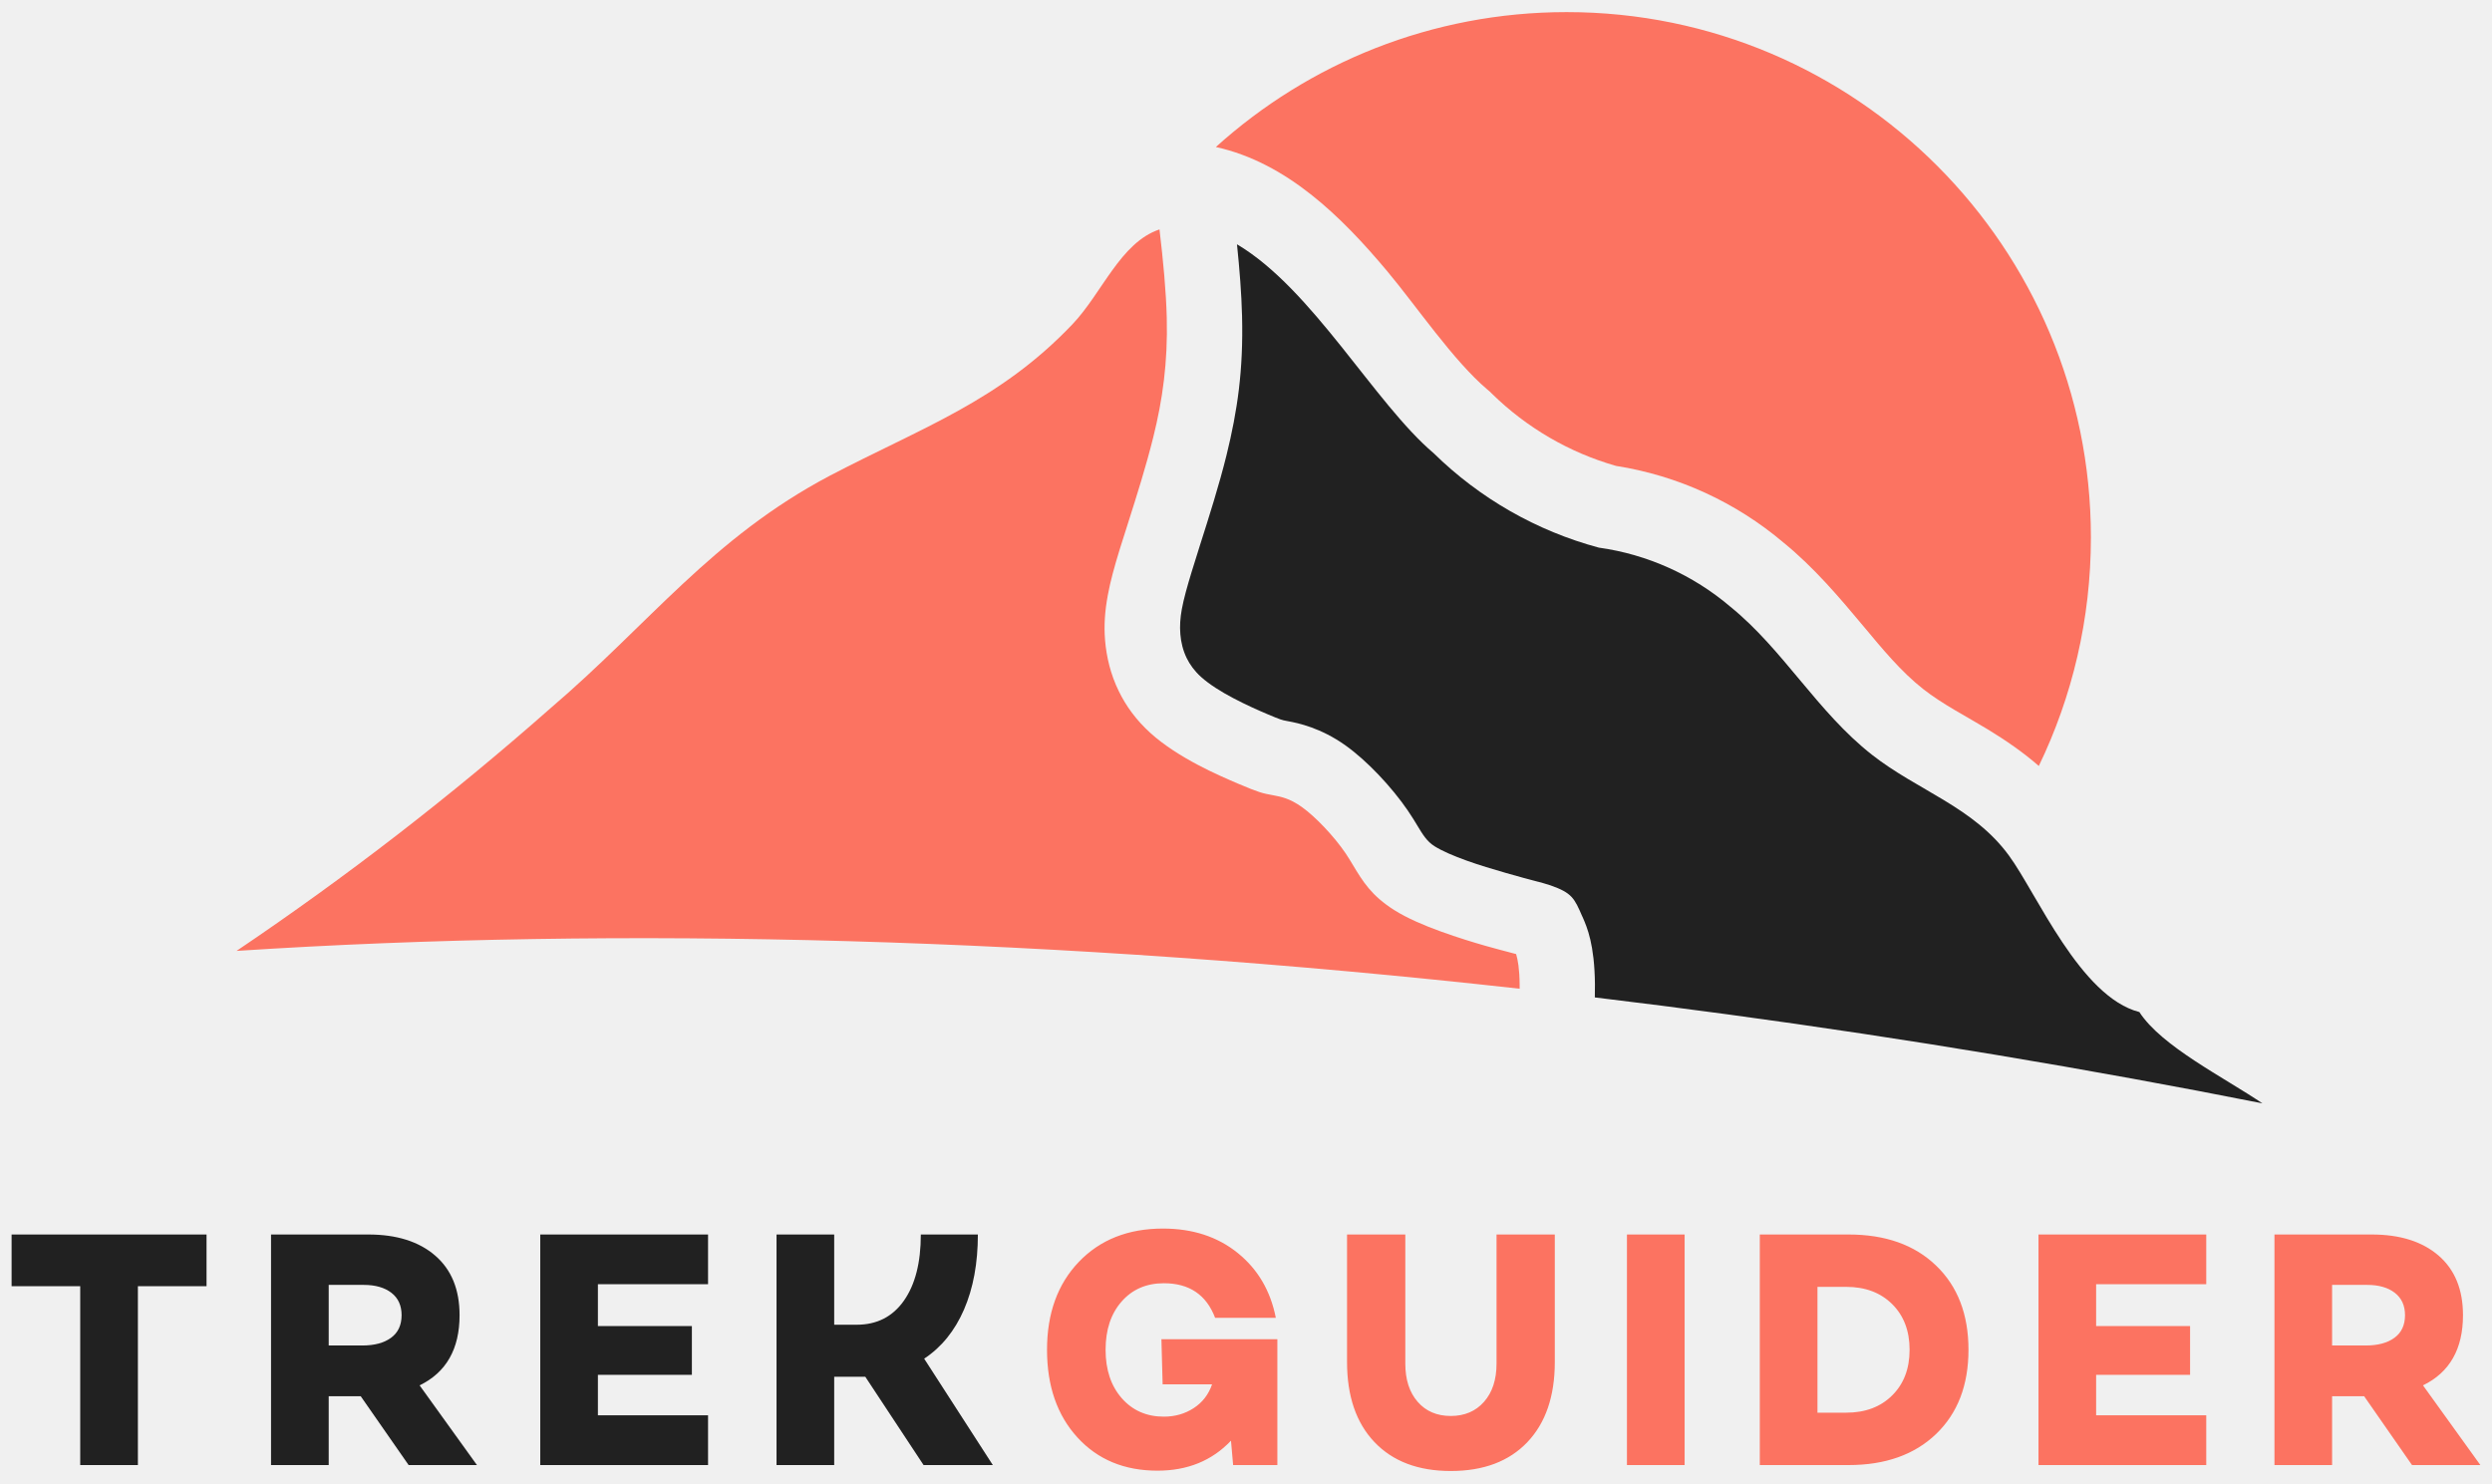
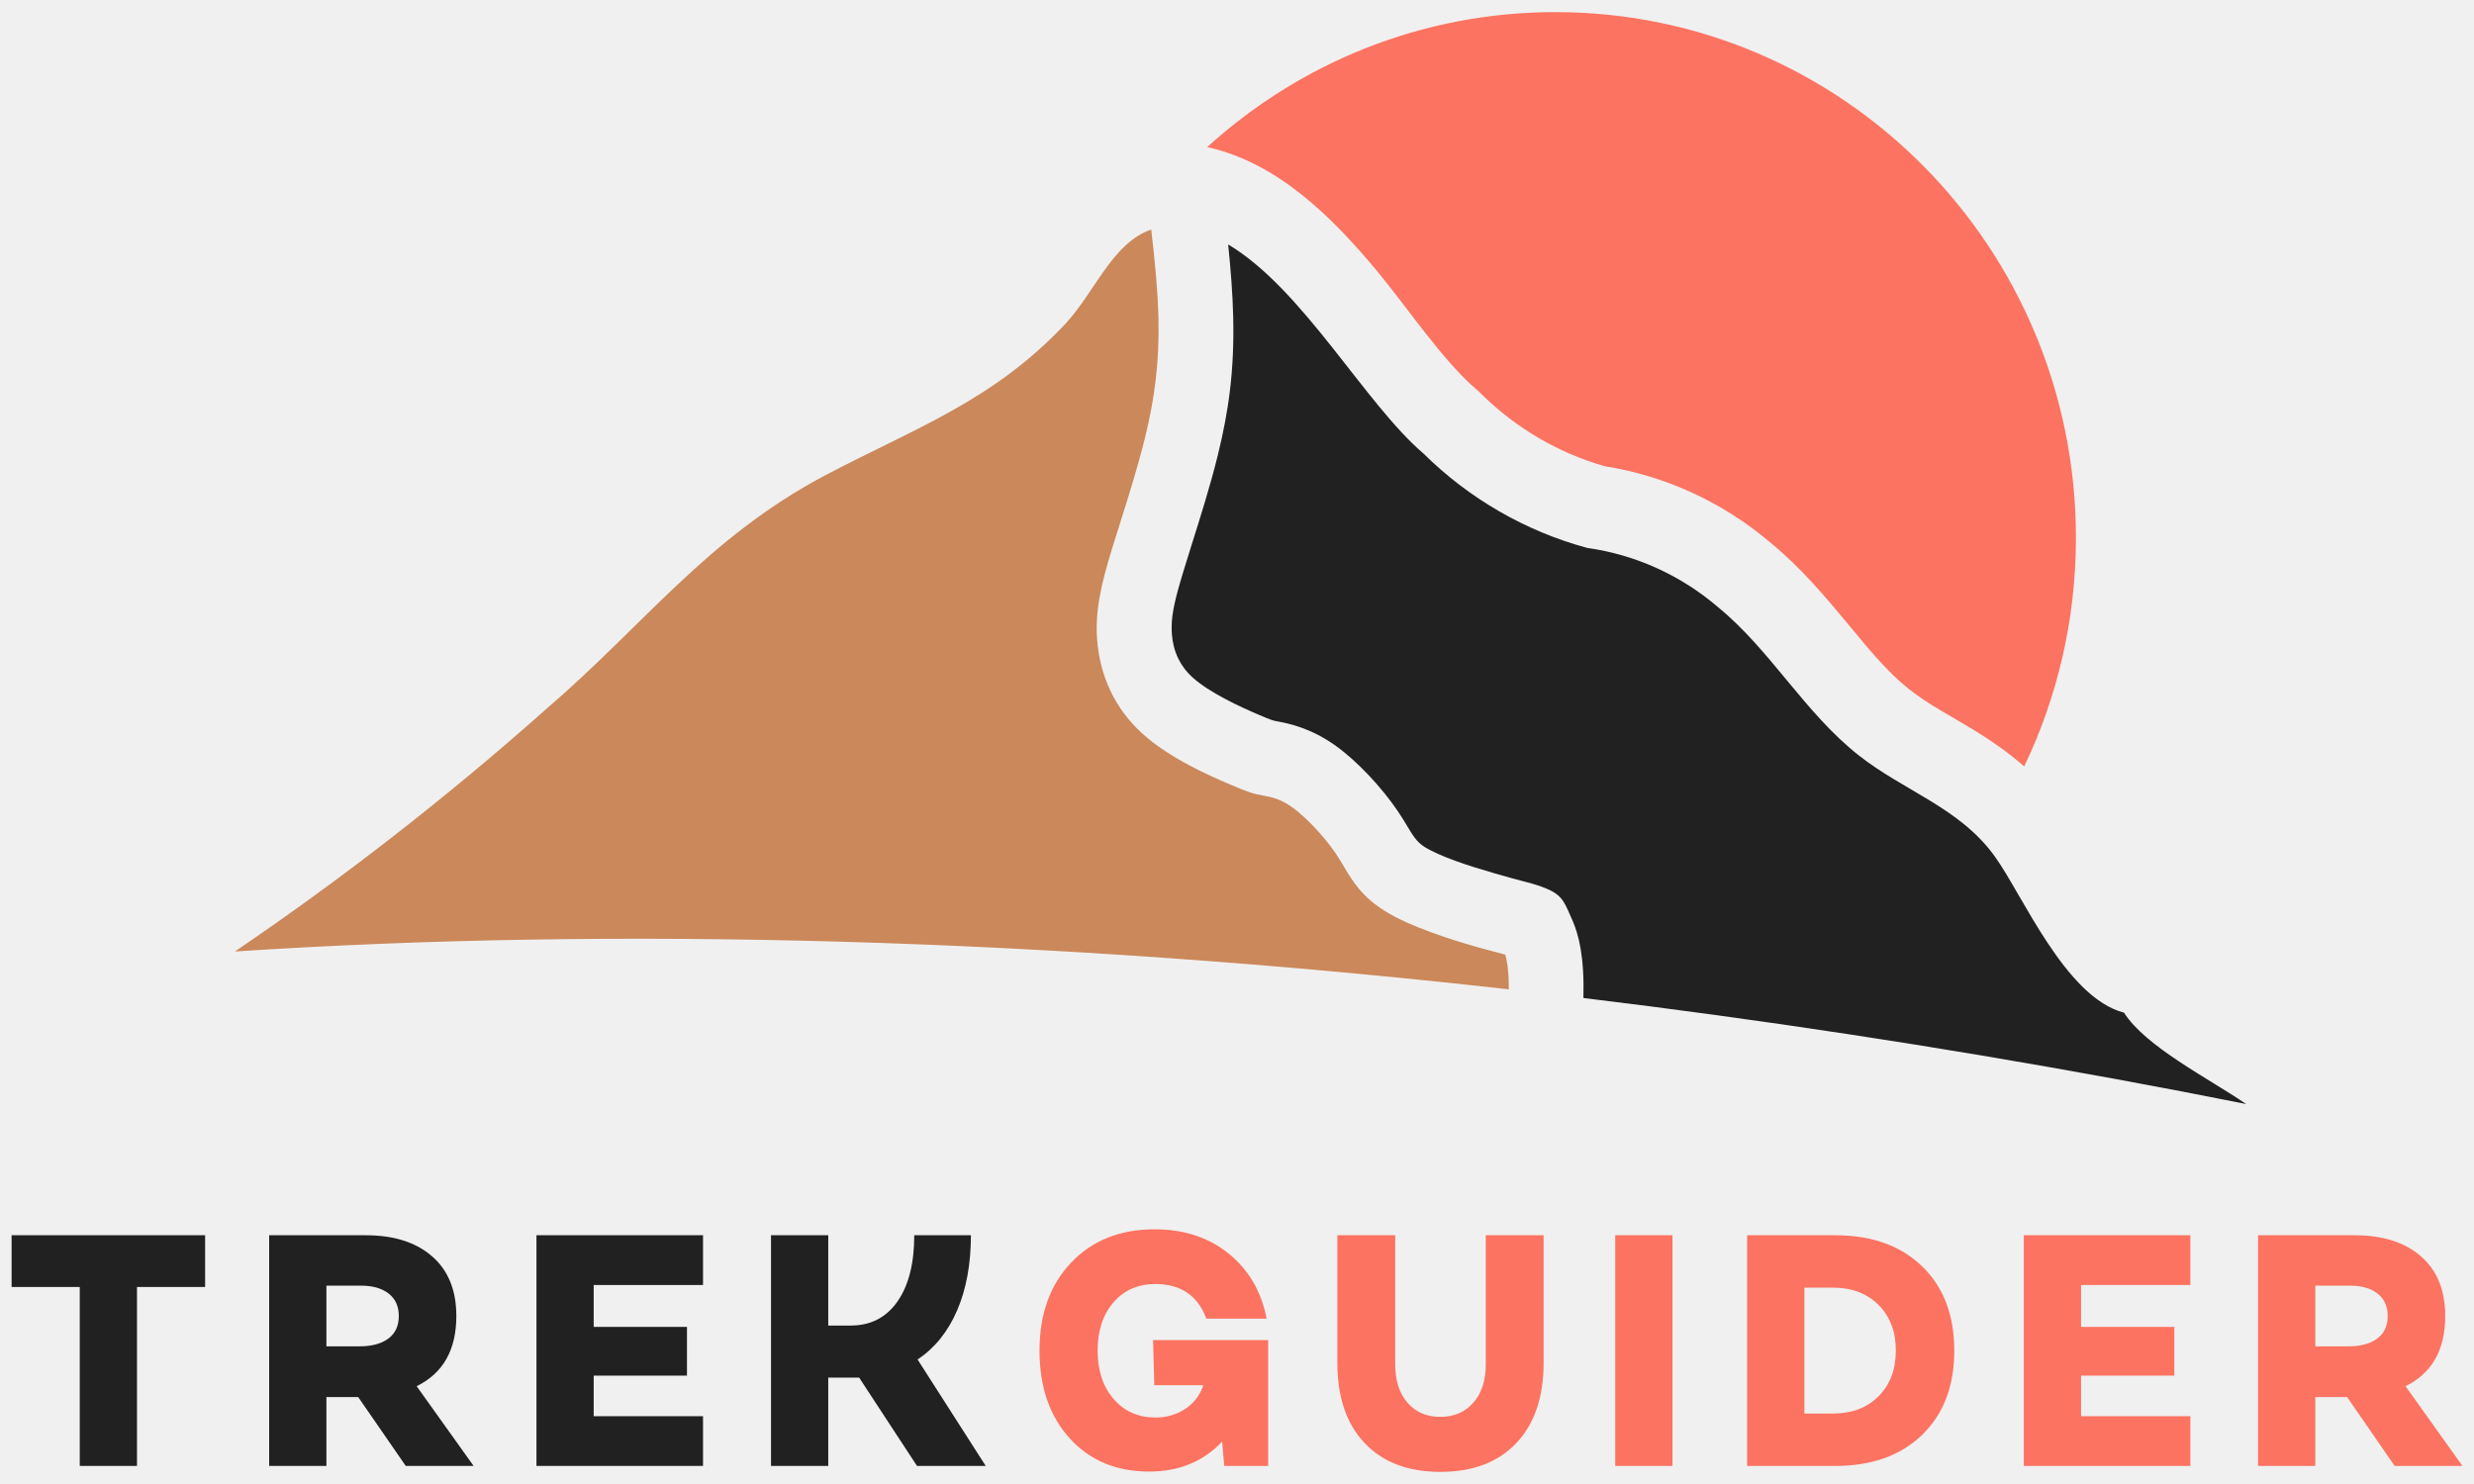
- <svg xmlns="http://www.w3.org/2000/svg" width="84" height="50" viewBox="0 0 84 50" fill="none">
-   <g clip-path="url(#clip0_1534_21774)">
-     <path fill-rule="evenodd" clip-rule="evenodd" d="M39.084 7.734C37.764 8.177 37.15 9.882 36.149 10.933C33.681 13.526 31.074 14.413 27.969 16.039C23.988 18.143 21.898 21.025 18.544 23.887C15.21 26.828 11.67 29.567 7.973 32.058C20.876 31.215 35.656 31.601 51.224 33.333C51.225 33.287 51.225 33.242 51.224 33.198C51.219 32.657 51.162 32.353 51.105 32.164L51.054 32.151C50.764 32.075 50.374 31.973 50.066 31.885C49.664 31.77 49.144 31.612 48.569 31.404C47.993 31.196 47.427 30.953 46.999 30.683C46.227 30.194 45.943 29.724 45.604 29.162C45.52 29.023 45.432 28.876 45.352 28.76C45.163 28.483 44.907 28.169 44.627 27.875C44.376 27.612 44.116 27.374 43.884 27.208C43.675 27.06 43.494 26.971 43.343 26.917C43.194 26.864 43.05 26.835 42.948 26.817L42.907 26.809C42.551 26.743 42.454 26.726 41.729 26.418C41.385 26.271 40.881 26.053 40.383 25.789C39.827 25.495 39.246 25.134 38.782 24.715C38.301 24.281 37.954 23.8 37.712 23.302C37.434 22.733 37.296 22.145 37.249 21.581C37.209 21.084 37.243 20.604 37.34 20.076C37.426 19.604 37.562 19.112 37.739 18.534C37.78 18.399 37.904 18.012 38.034 17.602C38.311 16.731 38.628 15.733 38.876 14.733C39.032 14.103 39.154 13.482 39.233 12.819C39.313 12.152 39.348 11.463 39.329 10.708C39.306 9.82 39.211 8.805 39.084 7.734Z" fill="#FC7361" />
-     <path fill-rule="evenodd" clip-rule="evenodd" d="M76.261 37.198C74.962 36.318 72.861 35.277 72.113 34.119C70.122 33.61 68.659 30.13 67.724 28.853C66.53 27.208 64.649 26.66 63.097 25.443C61.256 23.997 60.111 21.902 58.33 20.457C57.07 19.384 55.53 18.69 53.892 18.462C51.797 17.9 49.877 16.801 48.328 15.281C46.337 13.597 44.24 9.74 41.696 8.236C41.784 9.08 41.847 9.892 41.867 10.648C41.89 11.562 41.851 12.367 41.761 13.119C41.67 13.876 41.527 14.6 41.344 15.342C41.093 16.357 40.751 17.432 40.452 18.37C40.374 18.614 40.3 18.847 40.167 19.282C40.016 19.778 39.902 20.185 39.837 20.536C39.783 20.832 39.764 21.102 39.787 21.381C39.809 21.648 39.873 21.923 40 22.185C40.108 22.406 40.264 22.622 40.483 22.82C40.772 23.081 41.172 23.326 41.566 23.534C42.018 23.773 42.432 23.953 42.713 24.073C43.179 24.27 43.218 24.277 43.364 24.304L43.405 24.312C43.589 24.346 43.854 24.398 44.198 24.522C44.541 24.646 44.938 24.834 45.356 25.132C45.726 25.397 46.113 25.746 46.468 26.119C46.841 26.511 47.19 26.939 47.452 27.323C47.595 27.533 47.692 27.693 47.783 27.845C47.954 28.129 48.098 28.367 48.352 28.527C48.614 28.693 49.008 28.859 49.424 29.009C49.842 29.161 50.345 29.311 50.761 29.43C51.288 29.581 51.518 29.641 51.69 29.686C51.944 29.752 52.115 29.797 52.263 29.848C52.99 30.104 53.067 30.277 53.337 30.901L53.339 30.9L53.35 30.925V30.93L53.352 30.936L53.354 30.935C53.498 31.267 53.748 31.844 53.762 33.178C53.763 33.319 53.762 33.468 53.758 33.626C59.709 34.34 65.764 35.25 71.866 36.362C73.345 36.631 74.809 36.91 76.261 37.198Z" fill="#212121" />
-     <path fill-rule="evenodd" clip-rule="evenodd" d="M52.808 0.408C62.568 0.408 70.48 8.337 70.48 18.117C70.48 20.879 69.849 23.493 68.724 25.823C68.197 25.363 67.62 24.965 66.999 24.587C66.286 24.152 65.481 23.745 64.826 23.23C64.084 22.648 63.444 21.869 62.842 21.147C61.989 20.126 61.154 19.138 60.12 18.294C58.51 16.93 56.553 16.033 54.472 15.707C52.9 15.259 51.459 14.419 50.29 13.273L50.216 13.2L50.137 13.133C48.992 12.165 47.75 10.326 46.755 9.137C45.225 7.312 43.383 5.485 40.984 4.956C44.116 2.129 48.261 0.408 52.808 0.408Z" fill="#FC7361" />
-     <path d="M6.962 41.619V43.362H4.648V49.392H2.704V43.362H0.391V41.619H6.962ZM16.077 49.392H13.774L12.159 47.071H11.08V49.392H9.136V41.619H12.417C13.37 41.619 14.12 41.856 14.668 42.329C15.217 42.803 15.491 43.473 15.491 44.339C15.491 45.479 15.042 46.268 14.144 46.705L16.077 49.392ZM11.08 43.318V45.361H12.211C12.622 45.361 12.946 45.274 13.183 45.1C13.419 44.926 13.537 44.672 13.537 44.339C13.537 44.014 13.423 43.762 13.193 43.584C12.963 43.407 12.653 43.318 12.262 43.318L11.08 43.318ZM23.867 43.295H20.154V44.706H23.322V46.349H20.154V47.715H23.867V49.392H18.211V41.619H23.867V43.295ZM33.466 49.392H31.132L29.168 46.416H28.962H28.119V49.392H26.175V41.619H28.119V44.661H28.88C29.558 44.661 30.088 44.391 30.468 43.851C30.849 43.31 31.039 42.566 31.039 41.619H32.962C32.962 42.588 32.806 43.432 32.494 44.151C32.182 44.869 31.735 45.42 31.152 45.805L33.466 49.392Z" fill="#212121" />
-     <path d="M39.016 49.581C37.898 49.581 36.998 49.207 36.316 48.459C35.634 47.711 35.293 46.727 35.293 45.505C35.293 44.276 35.651 43.288 36.367 42.54C37.084 41.793 38.028 41.419 39.2 41.419C40.201 41.419 41.041 41.693 41.72 42.241C42.398 42.788 42.827 43.518 43.005 44.428H40.959C40.664 43.651 40.088 43.262 39.231 43.262C38.642 43.262 38.167 43.468 37.807 43.879C37.447 44.289 37.267 44.832 37.267 45.505C37.267 46.179 37.449 46.723 37.812 47.138C38.176 47.552 38.649 47.76 39.231 47.76C39.608 47.76 39.944 47.663 40.239 47.471C40.534 47.278 40.739 47.012 40.856 46.671H39.19L39.149 45.15H43.057V49.392H41.566L41.494 48.57C40.856 49.244 40.03 49.581 39.016 49.581ZM48.903 49.592C47.806 49.592 46.949 49.268 46.332 48.62C45.715 47.972 45.406 47.071 45.406 45.916V41.619H47.37V45.972C47.37 46.512 47.509 46.941 47.787 47.26C48.064 47.578 48.436 47.737 48.903 47.737C49.369 47.737 49.742 47.578 50.023 47.26C50.304 46.941 50.445 46.512 50.445 45.972V41.619H52.409V45.916C52.409 47.071 52.1 47.972 51.484 48.62C50.867 49.268 50.006 49.592 48.903 49.592ZM54.841 49.392V41.619H56.785V49.392H54.841ZM59.319 49.392V41.619H62.312C63.552 41.619 64.536 41.968 65.263 42.668C65.99 43.368 66.353 44.313 66.353 45.505C66.353 46.697 65.99 47.643 65.263 48.343C64.536 49.042 63.552 49.392 62.312 49.392L59.319 49.392ZM61.263 47.626H62.229C62.874 47.626 63.391 47.432 63.782 47.043C64.173 46.655 64.368 46.142 64.368 45.505C64.368 44.869 64.173 44.356 63.782 43.967C63.391 43.579 62.874 43.384 62.229 43.384H61.263V47.626ZM74.368 43.295H70.656V44.706H73.823V46.349H70.656V47.715H74.368V49.392H68.713V41.619H74.368V43.295ZM83.608 49.392H81.304L79.69 47.071H78.61V49.392H76.667V41.619H79.947C80.9 41.619 81.65 41.856 82.199 42.329C82.747 42.803 83.022 43.473 83.022 44.339C83.022 45.479 82.573 46.268 81.674 46.705L83.608 49.392ZM78.61 43.318V45.361H79.741C80.153 45.361 80.477 45.274 80.713 45.1C80.95 44.926 81.068 44.672 81.068 44.339C81.068 44.014 80.953 43.762 80.723 43.584C80.494 43.407 80.183 43.318 79.793 43.318L78.61 43.318Z" fill="#FC7361" />
-   </g>
-   <defs>
-     <clipPath id="clip0_1534_21774">
-       <rect width="84" height="50" fill="white" />
-     </clipPath>
-   </defs>
+ <svg xmlns="http://www.w3.org/2000/svg" width="110" height="66" viewBox="0 0 110 66" fill="none">
+   <path fill-rule="evenodd" clip-rule="evenodd" d="M51.187 10.209C49.457 10.794 48.653 13.044 47.343 14.431C44.111 17.854 40.697 19.026 36.63 21.171C31.418 23.949 28.681 27.753 24.289 31.531C19.923 35.413 15.287 39.029 10.445 42.317C27.343 41.204 46.697 41.713 67.084 44C67.085 43.938 67.085 43.879 67.084 43.821C67.077 43.107 67.003 42.707 66.928 42.456L66.861 42.439C66.481 42.339 65.971 42.204 65.567 42.088C65.042 41.937 64.36 41.728 63.608 41.454C62.853 41.179 62.111 40.858 61.551 40.501C60.54 39.856 60.168 39.236 59.724 38.494C59.614 38.31 59.499 38.117 59.395 37.964C59.147 37.598 58.811 37.183 58.445 36.796C58.116 36.448 57.775 36.133 57.471 35.915C57.199 35.719 56.961 35.602 56.764 35.531C56.569 35.46 56.38 35.423 56.247 35.398L56.193 35.388C55.726 35.301 55.6 35.278 54.65 34.871C54.199 34.678 53.54 34.39 52.888 34.042C52.16 33.654 51.398 33.177 50.79 32.624C50.161 32.051 49.707 31.416 49.389 30.759C49.026 30.007 48.845 29.232 48.784 28.487C48.731 27.832 48.775 27.198 48.902 26.501C49.016 25.877 49.193 25.228 49.425 24.465C49.479 24.287 49.641 23.776 49.811 23.235C50.174 22.085 50.59 20.768 50.914 19.448C51.118 18.617 51.278 17.796 51.382 16.922C51.486 16.041 51.532 15.131 51.507 14.134C51.478 12.962 51.353 11.623 51.187 10.209Z" fill="#CB885A" />
+   <path fill-rule="evenodd" clip-rule="evenodd" d="M99.87 49.101C98.169 47.939 95.417 46.566 94.438 45.037C91.831 44.366 89.916 39.771 88.691 38.086C87.127 35.914 84.664 35.191 82.631 33.584C80.22 31.676 78.721 28.911 76.388 27.003C74.739 25.587 72.722 24.671 70.577 24.37C67.833 23.628 65.319 22.177 63.291 20.171C60.684 17.948 57.938 12.857 54.607 10.872C54.722 11.986 54.805 13.057 54.83 14.055C54.86 15.262 54.809 16.324 54.692 17.317C54.573 18.317 54.386 19.272 54.145 20.251C53.816 21.591 53.368 23.01 52.977 24.249C52.876 24.57 52.779 24.878 52.604 25.453C52.406 26.107 52.257 26.644 52.172 27.107C52.101 27.498 52.076 27.854 52.106 28.223C52.135 28.576 52.219 28.939 52.386 29.284C52.527 29.576 52.731 29.861 53.018 30.122C53.397 30.466 53.921 30.79 54.437 31.065C55.028 31.381 55.571 31.619 55.939 31.776C56.548 32.037 56.599 32.046 56.79 32.082L56.844 32.092C57.085 32.137 57.432 32.206 57.883 32.369C58.332 32.533 58.852 32.782 59.399 33.175C59.883 33.524 60.39 33.985 60.855 34.477C61.344 34.995 61.801 35.56 62.144 36.067C62.331 36.344 62.458 36.555 62.577 36.755C62.801 37.13 62.989 37.444 63.322 37.656C63.666 37.875 64.181 38.094 64.726 38.292C65.273 38.492 65.933 38.691 66.477 38.848C67.167 39.047 67.468 39.126 67.693 39.185C68.026 39.272 68.251 39.332 68.444 39.4C69.396 39.737 69.496 39.965 69.85 40.79L69.853 40.788L69.867 40.821V40.827L69.87 40.835L69.872 40.834C70.061 41.272 70.389 42.034 70.407 43.795C70.408 43.981 70.407 44.178 70.402 44.386C78.194 45.329 86.124 46.53 94.115 47.998C96.052 48.353 97.969 48.722 99.87 49.101Z" fill="#212121" />
+   <path fill-rule="evenodd" clip-rule="evenodd" d="M69.159 0.539C81.94 0.539 92.301 11.005 92.301 23.915C92.301 27.561 91.475 31.011 90.001 34.086C89.311 33.48 88.556 32.953 87.743 32.455C86.808 31.881 85.755 31.343 84.897 30.664C83.925 29.895 83.088 28.867 82.299 27.914C81.182 26.566 80.089 25.262 78.735 24.148C76.626 22.348 74.064 21.164 71.338 20.733C69.279 20.142 67.392 19.033 65.862 17.52L65.765 17.424L65.661 17.336C64.162 16.058 62.536 13.63 61.232 12.061C59.229 9.652 56.816 7.24 53.676 6.542C57.777 2.811 63.205 0.539 69.159 0.539Z" fill="#FC7361" />
+   <path d="M9.12 54.937V57.238H6.091V65.197H3.546V57.238H0.516V54.937H9.12ZM21.058 65.197H18.041L15.927 62.134H14.513V65.197H11.968V54.937H16.264C17.512 54.937 18.495 55.249 19.213 55.875C19.931 56.5 20.29 57.385 20.29 58.528C20.29 60.033 19.702 61.074 18.526 61.65L21.058 65.197ZM14.513 57.179V59.877H15.995C16.533 59.877 16.957 59.762 17.267 59.532C17.577 59.302 17.732 58.968 17.732 58.528C17.732 58.098 17.581 57.766 17.281 57.531C16.98 57.297 16.574 57.179 16.062 57.179L14.513 57.179ZM31.258 57.15H26.397V59.012H30.544V61.181H26.397V62.984H31.258V65.197H23.852V54.937H31.258V57.15ZM43.828 65.197H40.772L38.2 61.269H37.93H36.826V65.197H34.281V54.937H36.826V58.953H37.823C38.711 58.953 39.405 58.596 39.903 57.883C40.401 57.17 40.65 56.188 40.65 54.937H43.169C43.169 56.217 42.964 57.331 42.556 58.279C42.147 59.227 41.562 59.955 40.798 60.463L43.828 65.197Z" fill="#212121" />
+   <path d="M51.093 65.447C49.63 65.447 48.452 64.953 47.559 63.966C46.665 62.979 46.219 61.679 46.219 60.067C46.219 58.445 46.688 57.14 47.626 56.153C48.564 55.166 49.801 54.673 51.336 54.673C52.646 54.673 53.746 55.034 54.635 55.758C55.524 56.481 56.085 57.443 56.318 58.645H53.639C53.252 57.619 52.498 57.106 51.376 57.106C50.604 57.106 49.982 57.377 49.511 57.919C49.04 58.462 48.804 59.178 48.804 60.067C48.804 60.956 49.042 61.675 49.518 62.222C49.994 62.769 50.613 63.043 51.376 63.043C51.87 63.043 52.31 62.916 52.696 62.661C53.082 62.407 53.351 62.056 53.504 61.606H51.322L51.268 59.598H56.386V65.197H54.433L54.339 64.113C53.504 65.002 52.422 65.447 51.093 65.447ZM64.041 65.461C62.604 65.461 61.482 65.034 60.674 64.179C59.866 63.324 59.462 62.134 59.462 60.609V54.937H62.034V60.683C62.034 61.396 62.216 61.963 62.58 62.383C62.943 62.803 63.43 63.013 64.041 63.013C64.651 63.013 65.141 62.803 65.508 62.383C65.877 61.963 66.061 61.396 66.061 60.683V54.937H68.633V60.609C68.633 62.134 68.229 63.324 67.421 64.179C66.613 65.034 65.486 65.461 64.041 65.461ZM71.817 65.197V54.937H74.362V65.197H71.817ZM77.682 65.197V54.937H81.6C83.225 54.937 84.513 55.398 85.465 56.322C86.417 57.245 86.892 58.494 86.892 60.067C86.892 61.64 86.417 62.889 85.465 63.812C84.513 64.736 83.225 65.197 81.6 65.197L77.682 65.197ZM80.227 62.867H81.493C82.336 62.867 83.014 62.61 83.526 62.097C84.038 61.584 84.293 60.907 84.293 60.067C84.293 59.227 84.038 58.55 83.526 58.037C83.014 57.524 82.336 57.267 81.493 57.267H80.227V62.867ZM97.389 57.15H92.528V59.012H96.675V61.181H92.528V62.984H97.389V65.197H89.983V54.937H97.389V57.15ZM109.488 65.197H106.472L104.358 62.134H102.944V65.197H100.399V54.937H104.694C105.942 54.937 106.925 55.249 107.643 55.875C108.361 56.5 108.72 57.385 108.72 58.528C108.72 60.033 108.133 61.074 106.956 61.65L109.488 65.197ZM102.944 57.179V59.877H104.425C104.963 59.877 105.388 59.762 105.697 59.532C106.007 59.302 106.162 58.968 106.162 58.528C106.162 58.098 106.012 57.766 105.711 57.531C105.41 57.297 105.004 57.179 104.492 57.179L102.944 57.179Z" fill="#FC7361" />
</svg>
